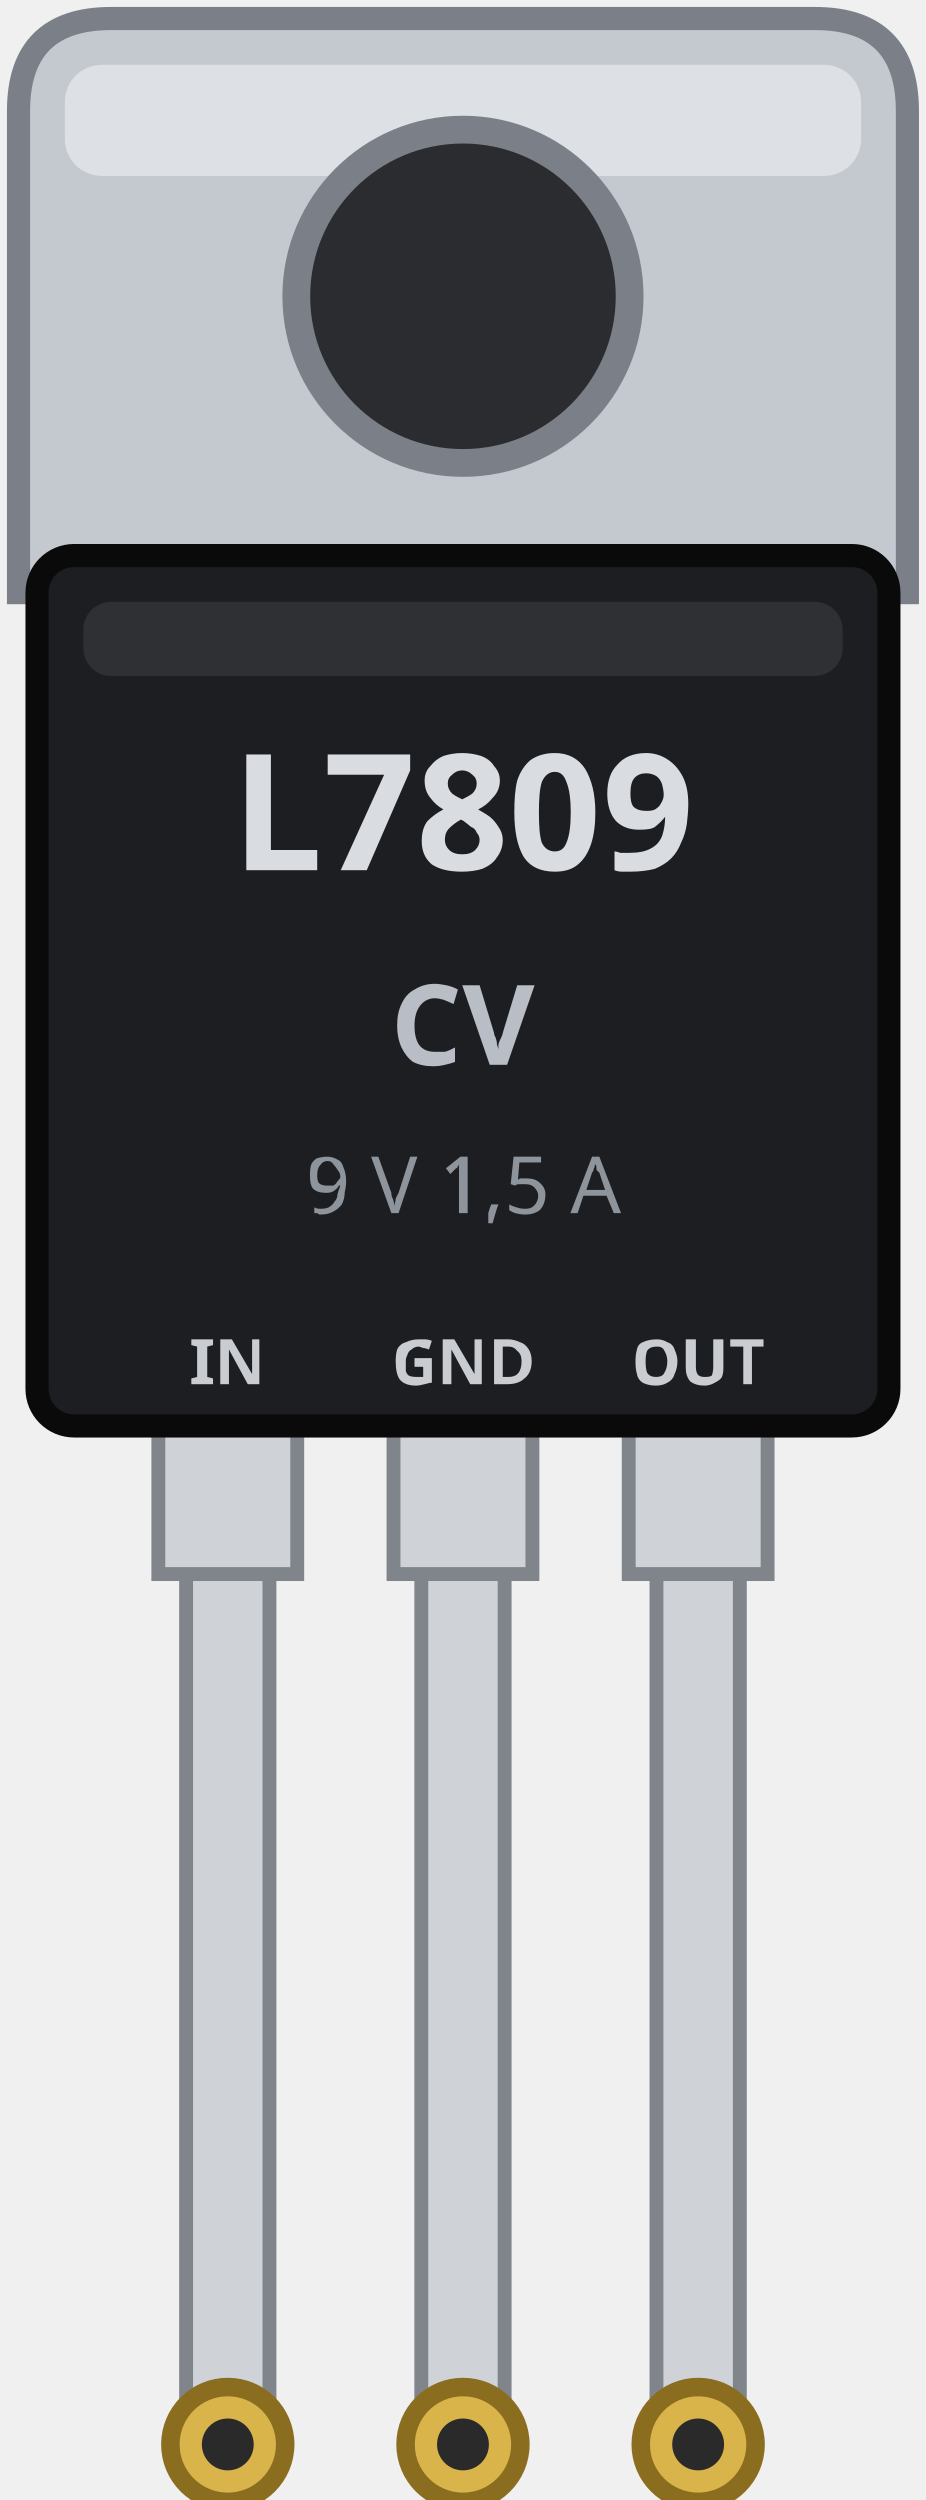
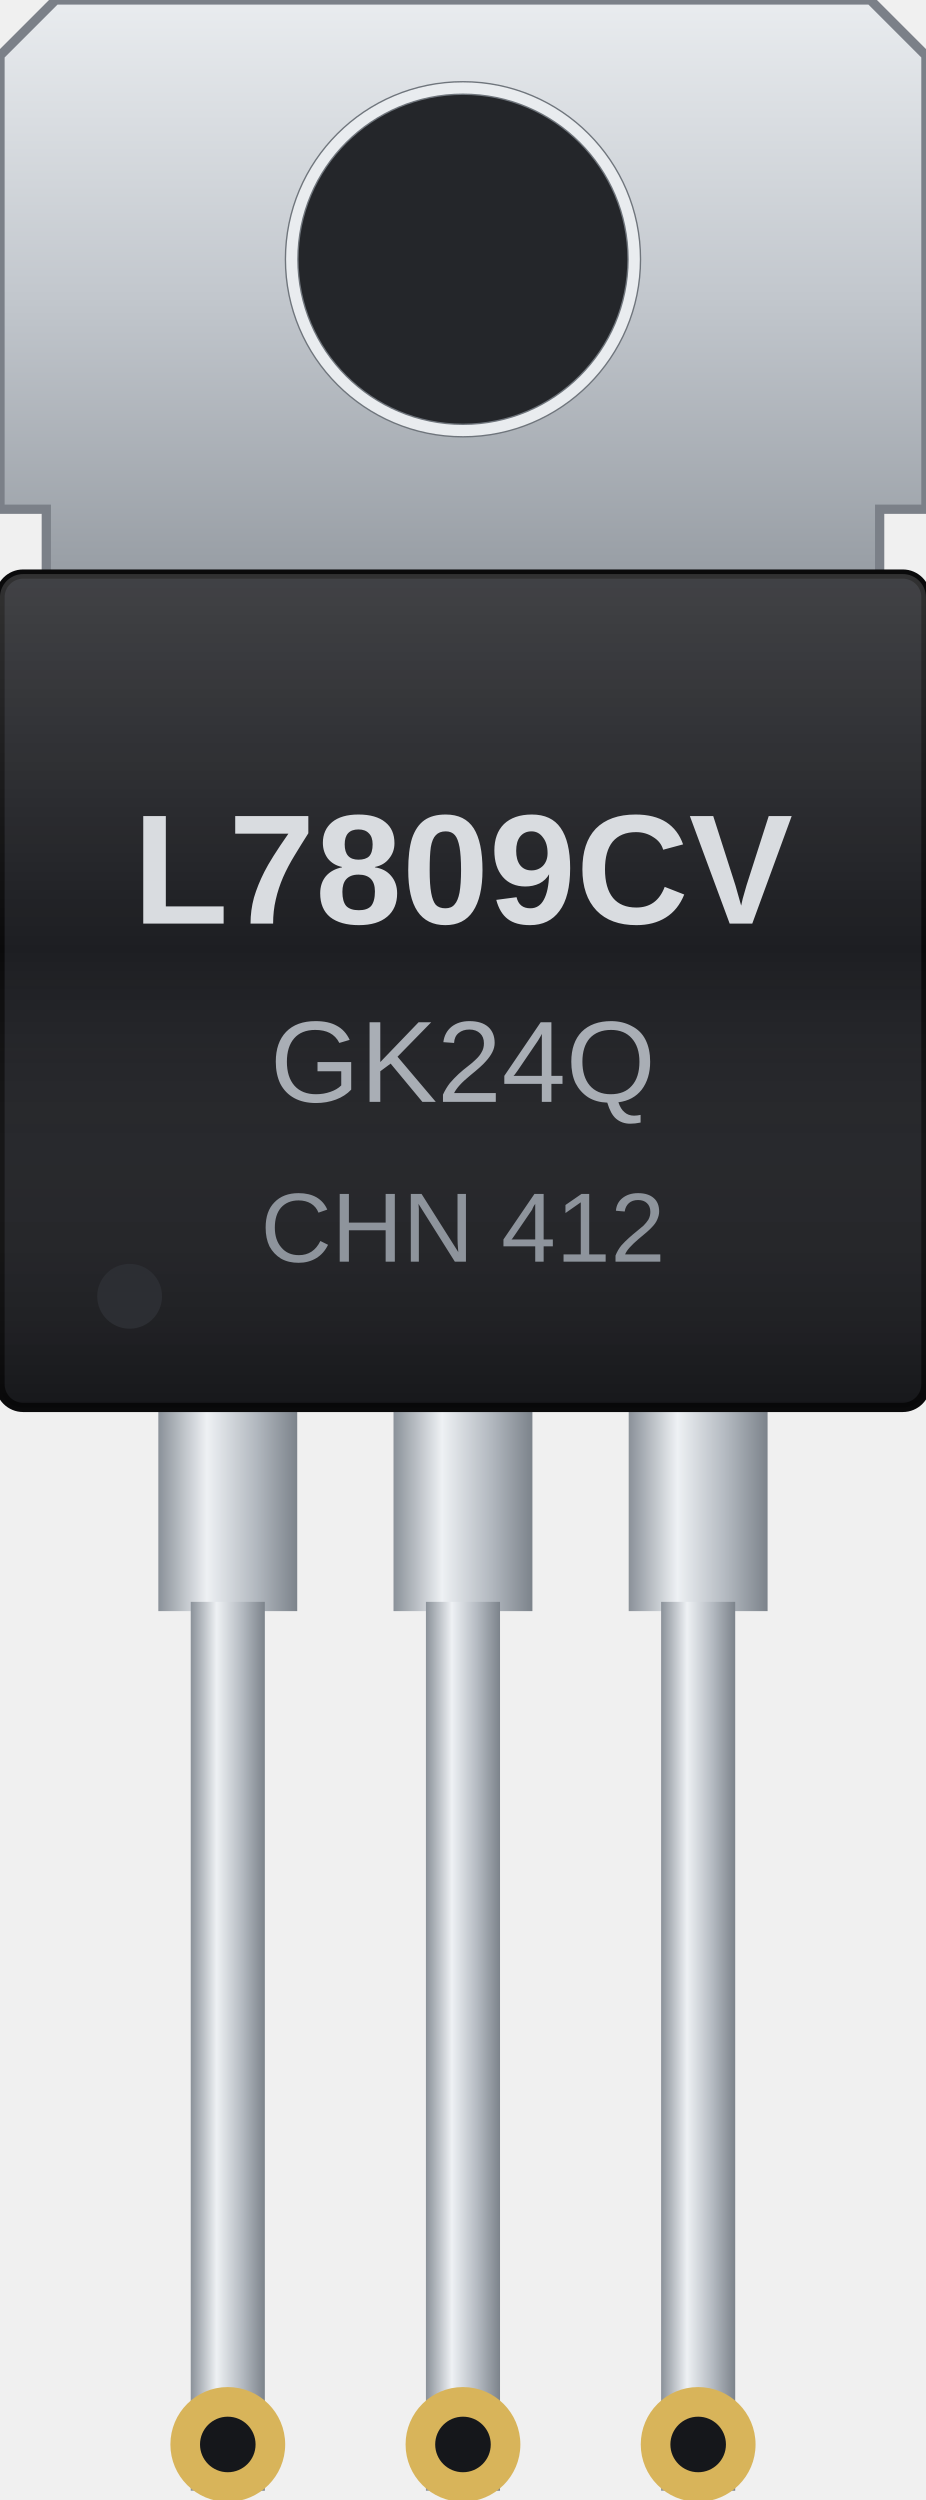
- <svg xmlns="http://www.w3.org/2000/svg" version="1.1" width="10.0mm" height="27.0mm" viewBox="0 0 10.0 27.0">
-   <path d="M0.2 1.2 Q0.2 0.2 1.2 0.2 H8.80 Q9.80 0.2 9.80 1.2 V6.4 H0.2 Z" fill="#c4c9d0" stroke="#7b8088" stroke-width="0.25" />
-   <rect x="0.7" y="0.7" width="8.60" height="1.2" rx="0.4" fill="#e4e7eb" opacity="0.8" />
-   <circle cx="5.00" cy="3.2" r="1.8" fill="#2a2c30" stroke="#7b8088" stroke-width="0.3" />
-   <rect x="2.01" y="15.0" width="0.9" height="11.80" fill="#cfd3d8" stroke="#80858c" stroke-width="0.15" />
-   <rect x="1.71" y="15.0" width="1.5" height="2.0" fill="#cfd3d8" stroke="#80858c" stroke-width="0.15" />
-   <rect x="4.55" y="15.0" width="0.9" height="11.80" fill="#cfd3d8" stroke="#80858c" stroke-width="0.15" />
-   <rect x="4.25" y="15.0" width="1.5" height="2.0" fill="#cfd3d8" stroke="#80858c" stroke-width="0.15" />
-   <rect x="7.09" y="15.0" width="0.9" height="11.80" fill="#cfd3d8" stroke="#80858c" stroke-width="0.15" />
-   <rect x="6.79" y="15.0" width="1.5" height="2.0" fill="#cfd3d8" stroke="#80858c" stroke-width="0.15" />
-   <rect x="0.4" y="6.0" width="9.20" height="9.4" rx="0.4" fill="#1d1e22" stroke="#0a0a0b" stroke-width="0.25" />
-   <rect x="0.9" y="6.5" width="8.20" height="0.8" rx="0.3" fill="#ffffff" opacity="0.08" />
-   <text x="5.00" y="9.40" fill="#d9dce0" font-size="1.75px" text-anchor="middle" font-family="Verdana" font-weight="bold">L7809</text>
-   <text x="5.00" y="11.50" fill="#b9bec6" font-size="1.2px" text-anchor="middle" font-family="Verdana" font-weight="bold">CV</text>
-   <text x="5.00" y="13.10" fill="#8e949c" font-size="0.85px" text-anchor="middle" font-family="Verdana" font-weight="normal">9 V  1,5 A</text>
-   <text x="2.46" y="14.95" fill="#c9ccd1" font-size="0.68px" text-anchor="middle" font-family="Verdana" font-weight="bold">IN</text>
-   <text x="5.00" y="14.95" fill="#c9ccd1" font-size="0.68px" text-anchor="middle" font-family="Verdana" font-weight="bold">GND</text>
-   <text x="7.54" y="14.95" fill="#c9ccd1" font-size="0.68px" text-anchor="middle" font-family="Verdana" font-weight="bold">OUT</text>
-   <circle cx="2.46" cy="26.40" r="0.62" fill="#d9b44a" stroke="#8a6d1f" stroke-width="0.2" />
-   <circle cx="2.46" cy="26.40" r="0.28" fill="#2a2a2a" />
-   <circle cx="5.00" cy="26.40" r="0.62" fill="#d9b44a" stroke="#8a6d1f" stroke-width="0.2" />
-   <circle cx="5.00" cy="26.40" r="0.28" fill="#2a2a2a" />
-   <circle cx="7.54" cy="26.40" r="0.62" fill="#d9b44a" stroke="#8a6d1f" stroke-width="0.2" />
-   <circle cx="7.54" cy="26.40" r="0.28" fill="#2a2a2a" />
+ <svg xmlns="http://www.w3.org/2000/svg" version="1.1" width="37.795px" height="102.047px" viewBox="0 0 37.795 102.047">
+   <defs>
+     <linearGradient id="luz" x1="0" y1="0" x2="0" y2="1">
+       <stop offset="0" stop-color="#ffffff" stop-opacity="0.16" />
+       <stop offset="0.45" stop-color="#ffffff" stop-opacity="0" />
+       <stop offset="1" stop-color="#000000" stop-opacity="0.22" />
+     </linearGradient>
+     <linearGradient id="metal" x1="0" y1="0" x2="0" y2="1">
+       <stop offset="0" stop-color="#f4f6f8" />
+       <stop offset="0.5" stop-color="#b9bfc6" />
+       <stop offset="1" stop-color="#868d95" />
+     </linearGradient>
+     <linearGradient id="metal-h" x1="0" y1="0" x2="1" y2="0">
+       <stop offset="0" stop-color="#8a9199" />
+       <stop offset="0.35" stop-color="#eef1f4" />
+       <stop offset="0.7" stop-color="#b3b9c0" />
+       <stop offset="1" stop-color="#7c838b" />
+     </linearGradient>
+     <radialGradient id="lata" cx="0.4" cy="0.38" r="0.66">
+       <stop offset="0" stop-color="#f6f8fa" />
+       <stop offset="0.6" stop-color="#c3c9cf" />
+       <stop offset="1" stop-color="#8c939b" />
+     </radialGradient>
+     <linearGradient id="plastico" x1="0" y1="0" x2="0" y2="1">
+       <stop offset="0" stop-color="#3a3c40" />
+       <stop offset="1" stop-color="#16171a" />
+     </linearGradient>
+     <linearGradient id="ouro" x1="0" y1="0" x2="0" y2="1">
+       <stop offset="0" stop-color="#f4dc8c" />
+       <stop offset="1" stop-color="#b88a2c" />
+     </linearGradient>
+     <radialGradient id="lata-topo" cx="0.4" cy="0.35" r="0.75">
+       <stop offset="0" stop-color="#f1f3f5" />
+       <stop offset="0.6" stop-color="#c3c8ce" />
+       <stop offset="1" stop-color="#8a9097" />
+     </radialGradient>
+     <linearGradient id="niquel" x1="0" y1="0" x2="0" y2="1">
+       <stop offset="0" stop-color="#e9ecef" />
+       <stop offset="0.5" stop-color="#c2c7cd" />
+       <stop offset="1" stop-color="#959ba2" />
+     </linearGradient>
+     <linearGradient id="trimpot" x1="0" y1="0" x2="0" y2="1">
+       <stop offset="0" stop-color="#4f8be8" />
+       <stop offset="1" stop-color="#2459b8" />
+     </linearGradient>
+     <radialGradient id="latao" cx="0.4" cy="0.35" r="0.7">
+       <stop offset="0" stop-color="#f6e3a0" />
+       <stop offset="0.6" stop-color="#d1a845" />
+       <stop offset="1" stop-color="#8f6d1f" />
+     </radialGradient>
+   </defs>
+   <path d="M2.268 0 L35.528 0 L37.795 2.268 L37.795 20.787 L35.906 20.787 L35.906 24.189 L1.89 24.189 L1.89 20.787 L0 20.787 L0 2.268 Z" fill="url(#niquel)" stroke="#7b8088" stroke-width="0.378" />
+   <circle cx="18.898" cy="10.583" r="6.992" fill="#24262a" stroke="#6f757c" stroke-width="0.567" />
+   <circle cx="18.898" cy="10.583" r="6.992" fill="none" stroke="#e9ecef" stroke-width="0.454" />
+   <rect x="6.463" y="57.449" width="5.669" height="8.315" fill="url(#metal-h)" />
+   <rect x="7.786" y="65.386" width="3.024" height="36.283" fill="url(#metal-h)" />
+   <rect x="16.063" y="57.449" width="5.669" height="8.315" fill="url(#metal-h)" />
+   <rect x="17.386" y="65.386" width="3.024" height="36.283" fill="url(#metal-h)" />
+   <rect x="25.663" y="57.449" width="5.669" height="8.315" fill="url(#metal-h)" />
+   <rect x="26.986" y="65.386" width="3.024" height="36.283" fill="url(#metal-h)" />
+   <rect x="0" y="23.433" width="37.795" height="34.016" rx="0.945" fill="#1d1e22" stroke="#0a0a0b" stroke-width="0.378" />
+   <rect x="0" y="23.433" width="37.795" height="34.016" rx="0.945" fill="url(#luz)" />
+   <text transform="translate(18.898 35.15) rotate(0)" x="0" y="2.551" font-family="Arial" font-weight="bold" font-size="6.378" fill="#d9dce0" text-anchor="middle">L7809CV</text>
+   <text transform="translate(18.898 43.087) rotate(0)" x="0" y="1.89" font-family="Arial" font-weight="normal" font-size="4.724" fill="#a9aeb5" text-anchor="middle">GK24Q</text>
+   <text transform="translate(18.898 49.89) rotate(0)" x="0" y="1.606" font-family="Arial" font-weight="normal" font-size="4.016" fill="#8e949c" text-anchor="middle">CHN 412</text>
+   <circle cx="5.291" cy="52.913" r="1.323" fill="#2c2e33" />
+   <circle cx="9.298" cy="99.78" r="2.343" fill="#d8b45a" />
+   <circle cx="9.298" cy="99.78" r="1.134" fill="#15171b" />
+   <circle cx="18.898" cy="99.78" r="2.343" fill="#d8b45a" />
+   <circle cx="18.898" cy="99.78" r="1.134" fill="#15171b" />
+   <circle cx="28.498" cy="99.78" r="2.343" fill="#d8b45a" />
+   <circle cx="28.498" cy="99.78" r="1.134" fill="#15171b" />
</svg>
